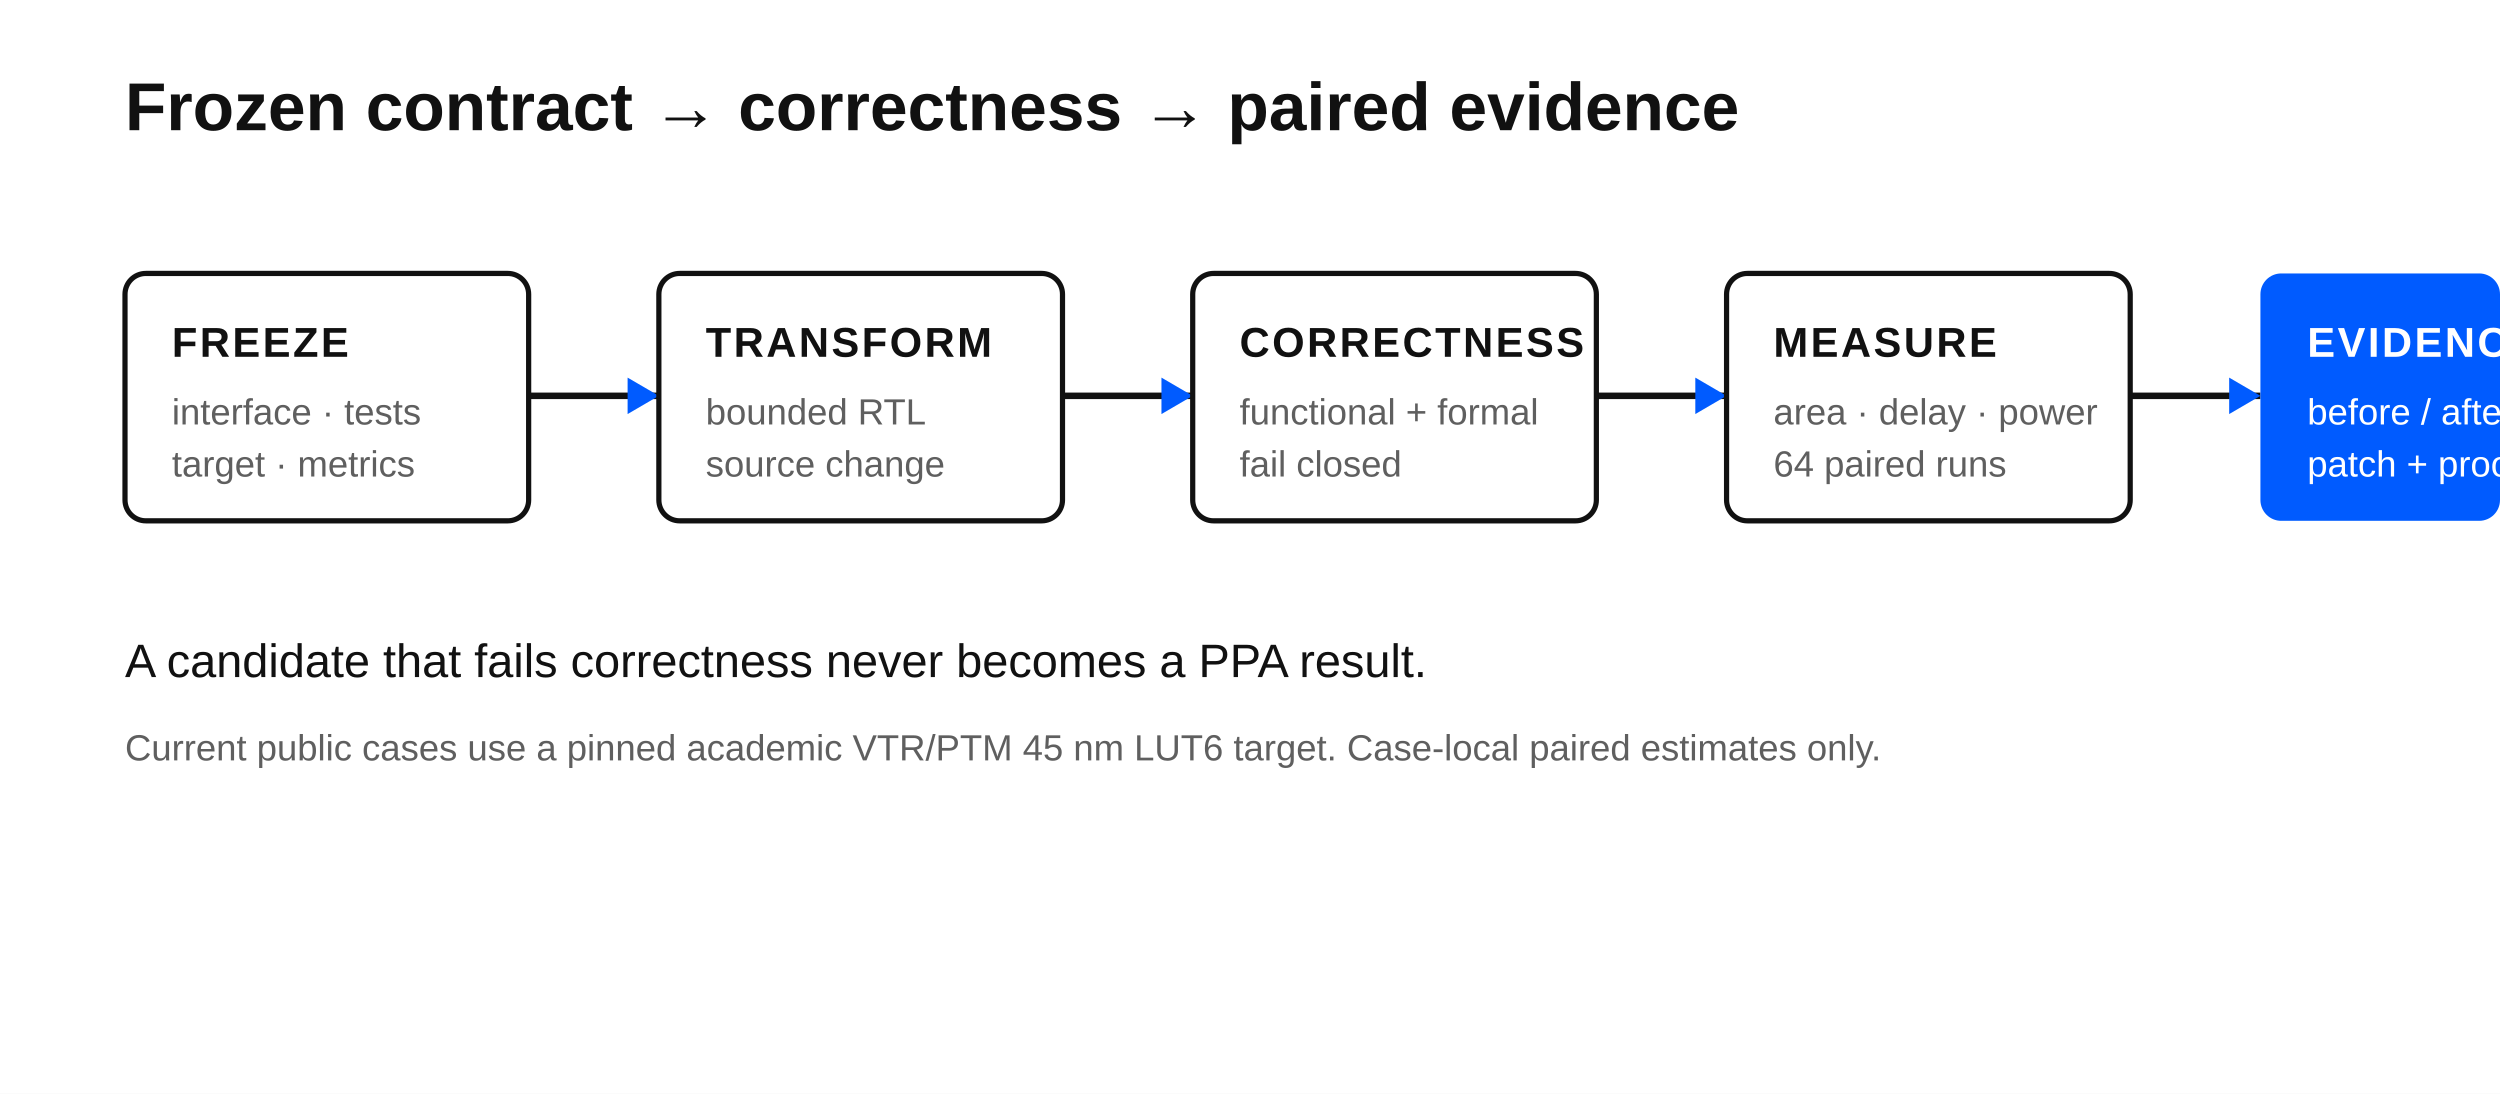
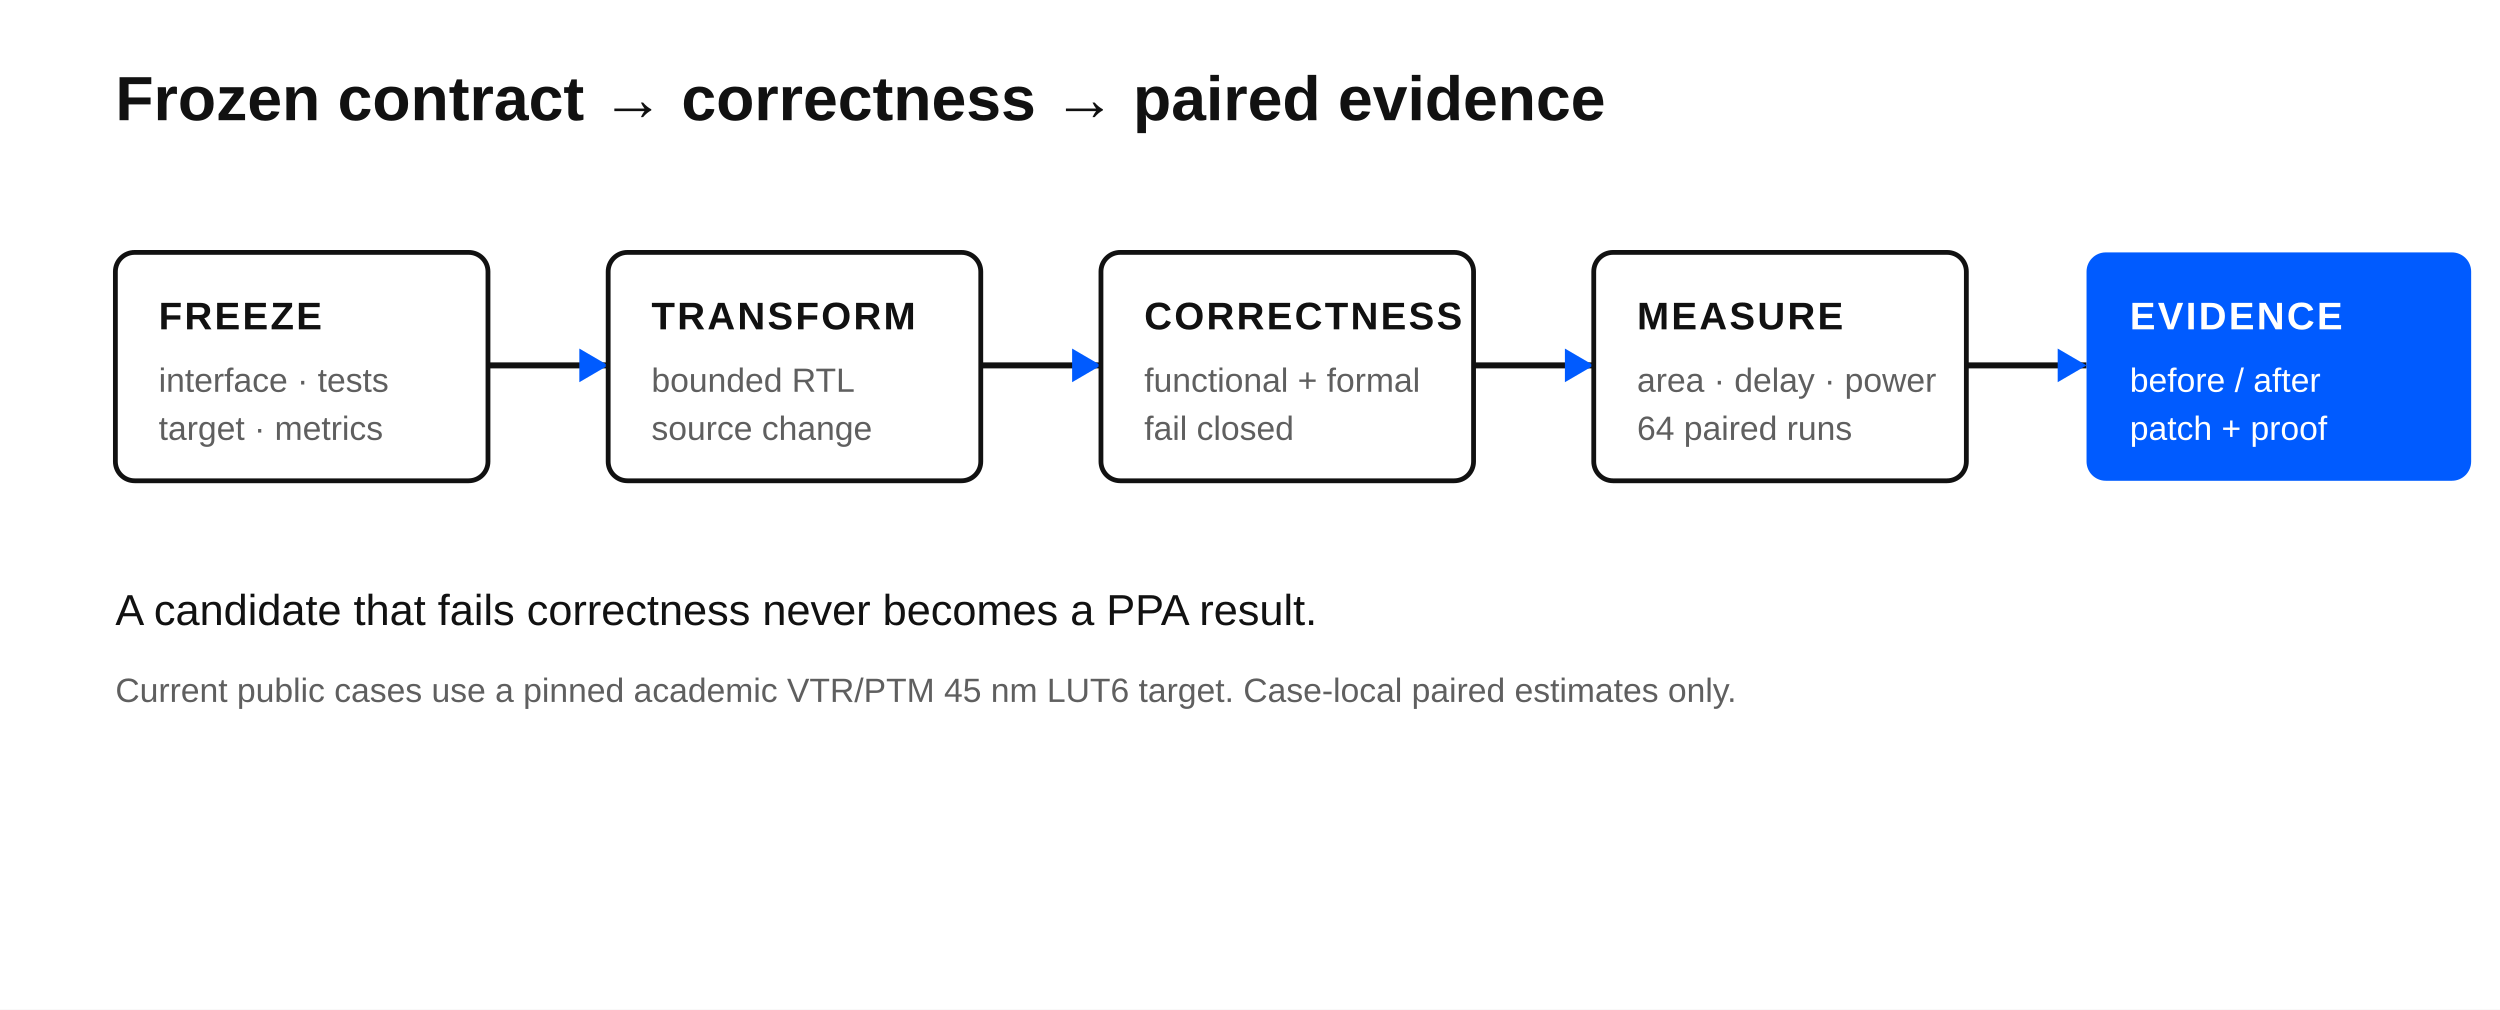
- <svg xmlns="http://www.w3.org/2000/svg" viewBox="0 0 960 420" role="img" aria-label="Common evidence contract">
-   <rect width="960" height="420" fill="white" />
+ <svg xmlns="http://www.w3.org/2000/svg" viewBox="0 0 1040 420" role="img" aria-label="Common evidence contract">
+   <rect width="1040" height="420" fill="white" />
  <style>
    text { font-family: Arial, Helvetica, sans-serif; fill:#111; }
    .title { font-size:26px; font-weight:700; }
    .label { font-size:16px; font-weight:700; letter-spacing:.06em; }
    .body { font-size:18px; }
    .small { font-size:14px; fill:#5f5f5f; }
    .box { fill:#fff; stroke:#111; stroke-width:2; }
    .line { fill:none; stroke:#111; stroke-width:2.5; }
    .bluefill { fill:#005bff; }
  </style>
  <text x="48" y="50" class="title">Frozen contract → correctness → paired evidence</text>
  <g transform="translate(48 105)">
    <rect class="box" x="0" y="0" width="155" height="95" rx="8" />
    <text x="18" y="32" class="label">FREEZE</text>
    <text x="18" y="58" class="small">interface · tests</text>
    <text x="18" y="78" class="small">target · metrics</text>
    <path class="line" d="M155 47 H205" />
    <path class="bluefill" d="M205 47 l-12 -7 v14 z" />
    <rect class="box" x="205" y="0" width="155" height="95" rx="8" />
    <text x="223" y="32" class="label">TRANSFORM</text>
    <text x="223" y="58" class="small">bounded RTL</text>
    <text x="223" y="78" class="small">source change</text>
    <path class="line" d="M360 47 H410" />
    <path class="bluefill" d="M410 47 l-12 -7 v14 z" />
    <rect class="box" x="410" y="0" width="155" height="95" rx="8" />
    <text x="428" y="32" class="label">CORRECTNESS</text>
    <text x="428" y="58" class="small">functional + formal</text>
    <text x="428" y="78" class="small">fail closed</text>
    <path class="line" d="M565 47 H615" />
    <path class="bluefill" d="M615 47 l-12 -7 v14 z" />
    <rect class="box" x="615" y="0" width="155" height="95" rx="8" />
    <text x="633" y="32" class="label">MEASURE</text>
    <text x="633" y="58" class="small">area · delay · power</text>
    <text x="633" y="78" class="small">64 paired runs</text>
    <path class="line" d="M770 47 H820" />
    <path class="bluefill" d="M820 47 l-12 -7 v14 z" />
-     <rect x="820" y="0" width="92" height="95" rx="8" fill="#005bff" />
+     <rect x="820" y="0" width="160" height="95" rx="8" fill="#005bff" />
    <text x="838" y="32" class="label" style="fill:white">EVIDENCE</text>
    <text x="838" y="58" class="small" style="fill:white">before / after</text>
    <text x="838" y="78" class="small" style="fill:white">patch + proof</text>
  </g>
  <text x="48" y="260" class="body">A candidate that fails correctness never becomes a PPA result.</text>
  <text x="48" y="292" class="small">Current public cases use a pinned academic VTR/PTM 45 nm LUT6 target. Case-local paired estimates only.</text>
</svg>
